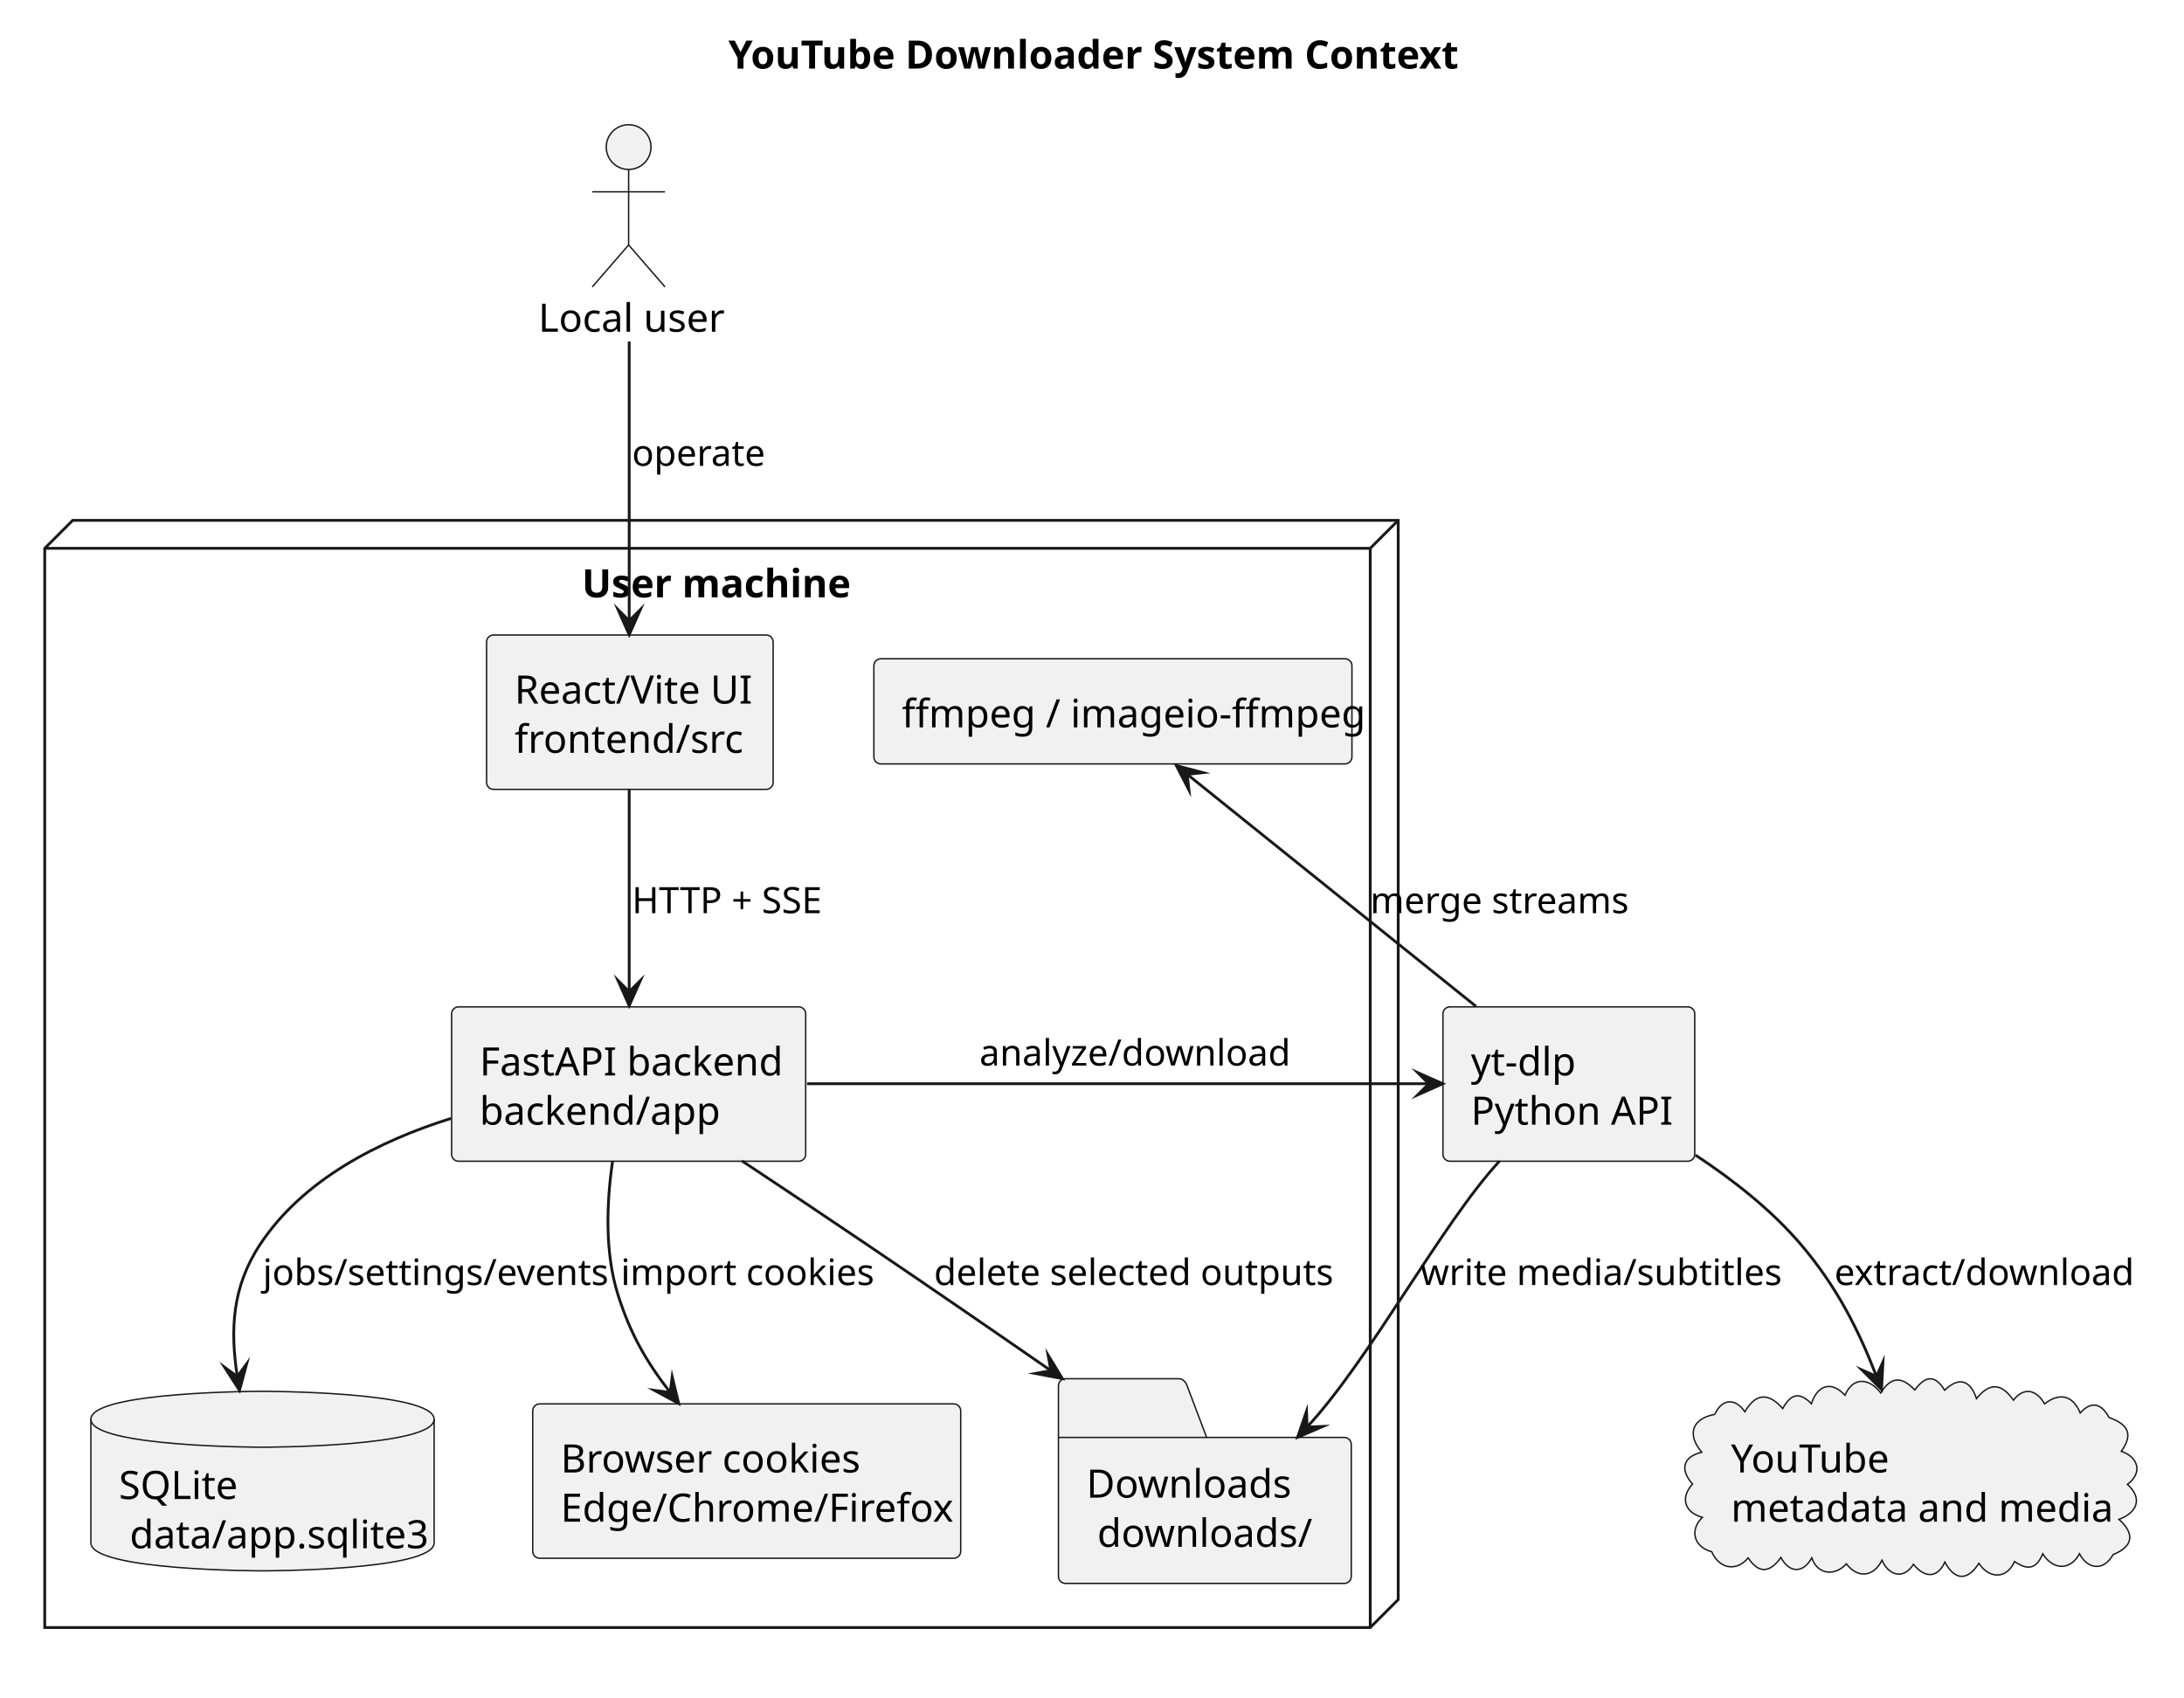
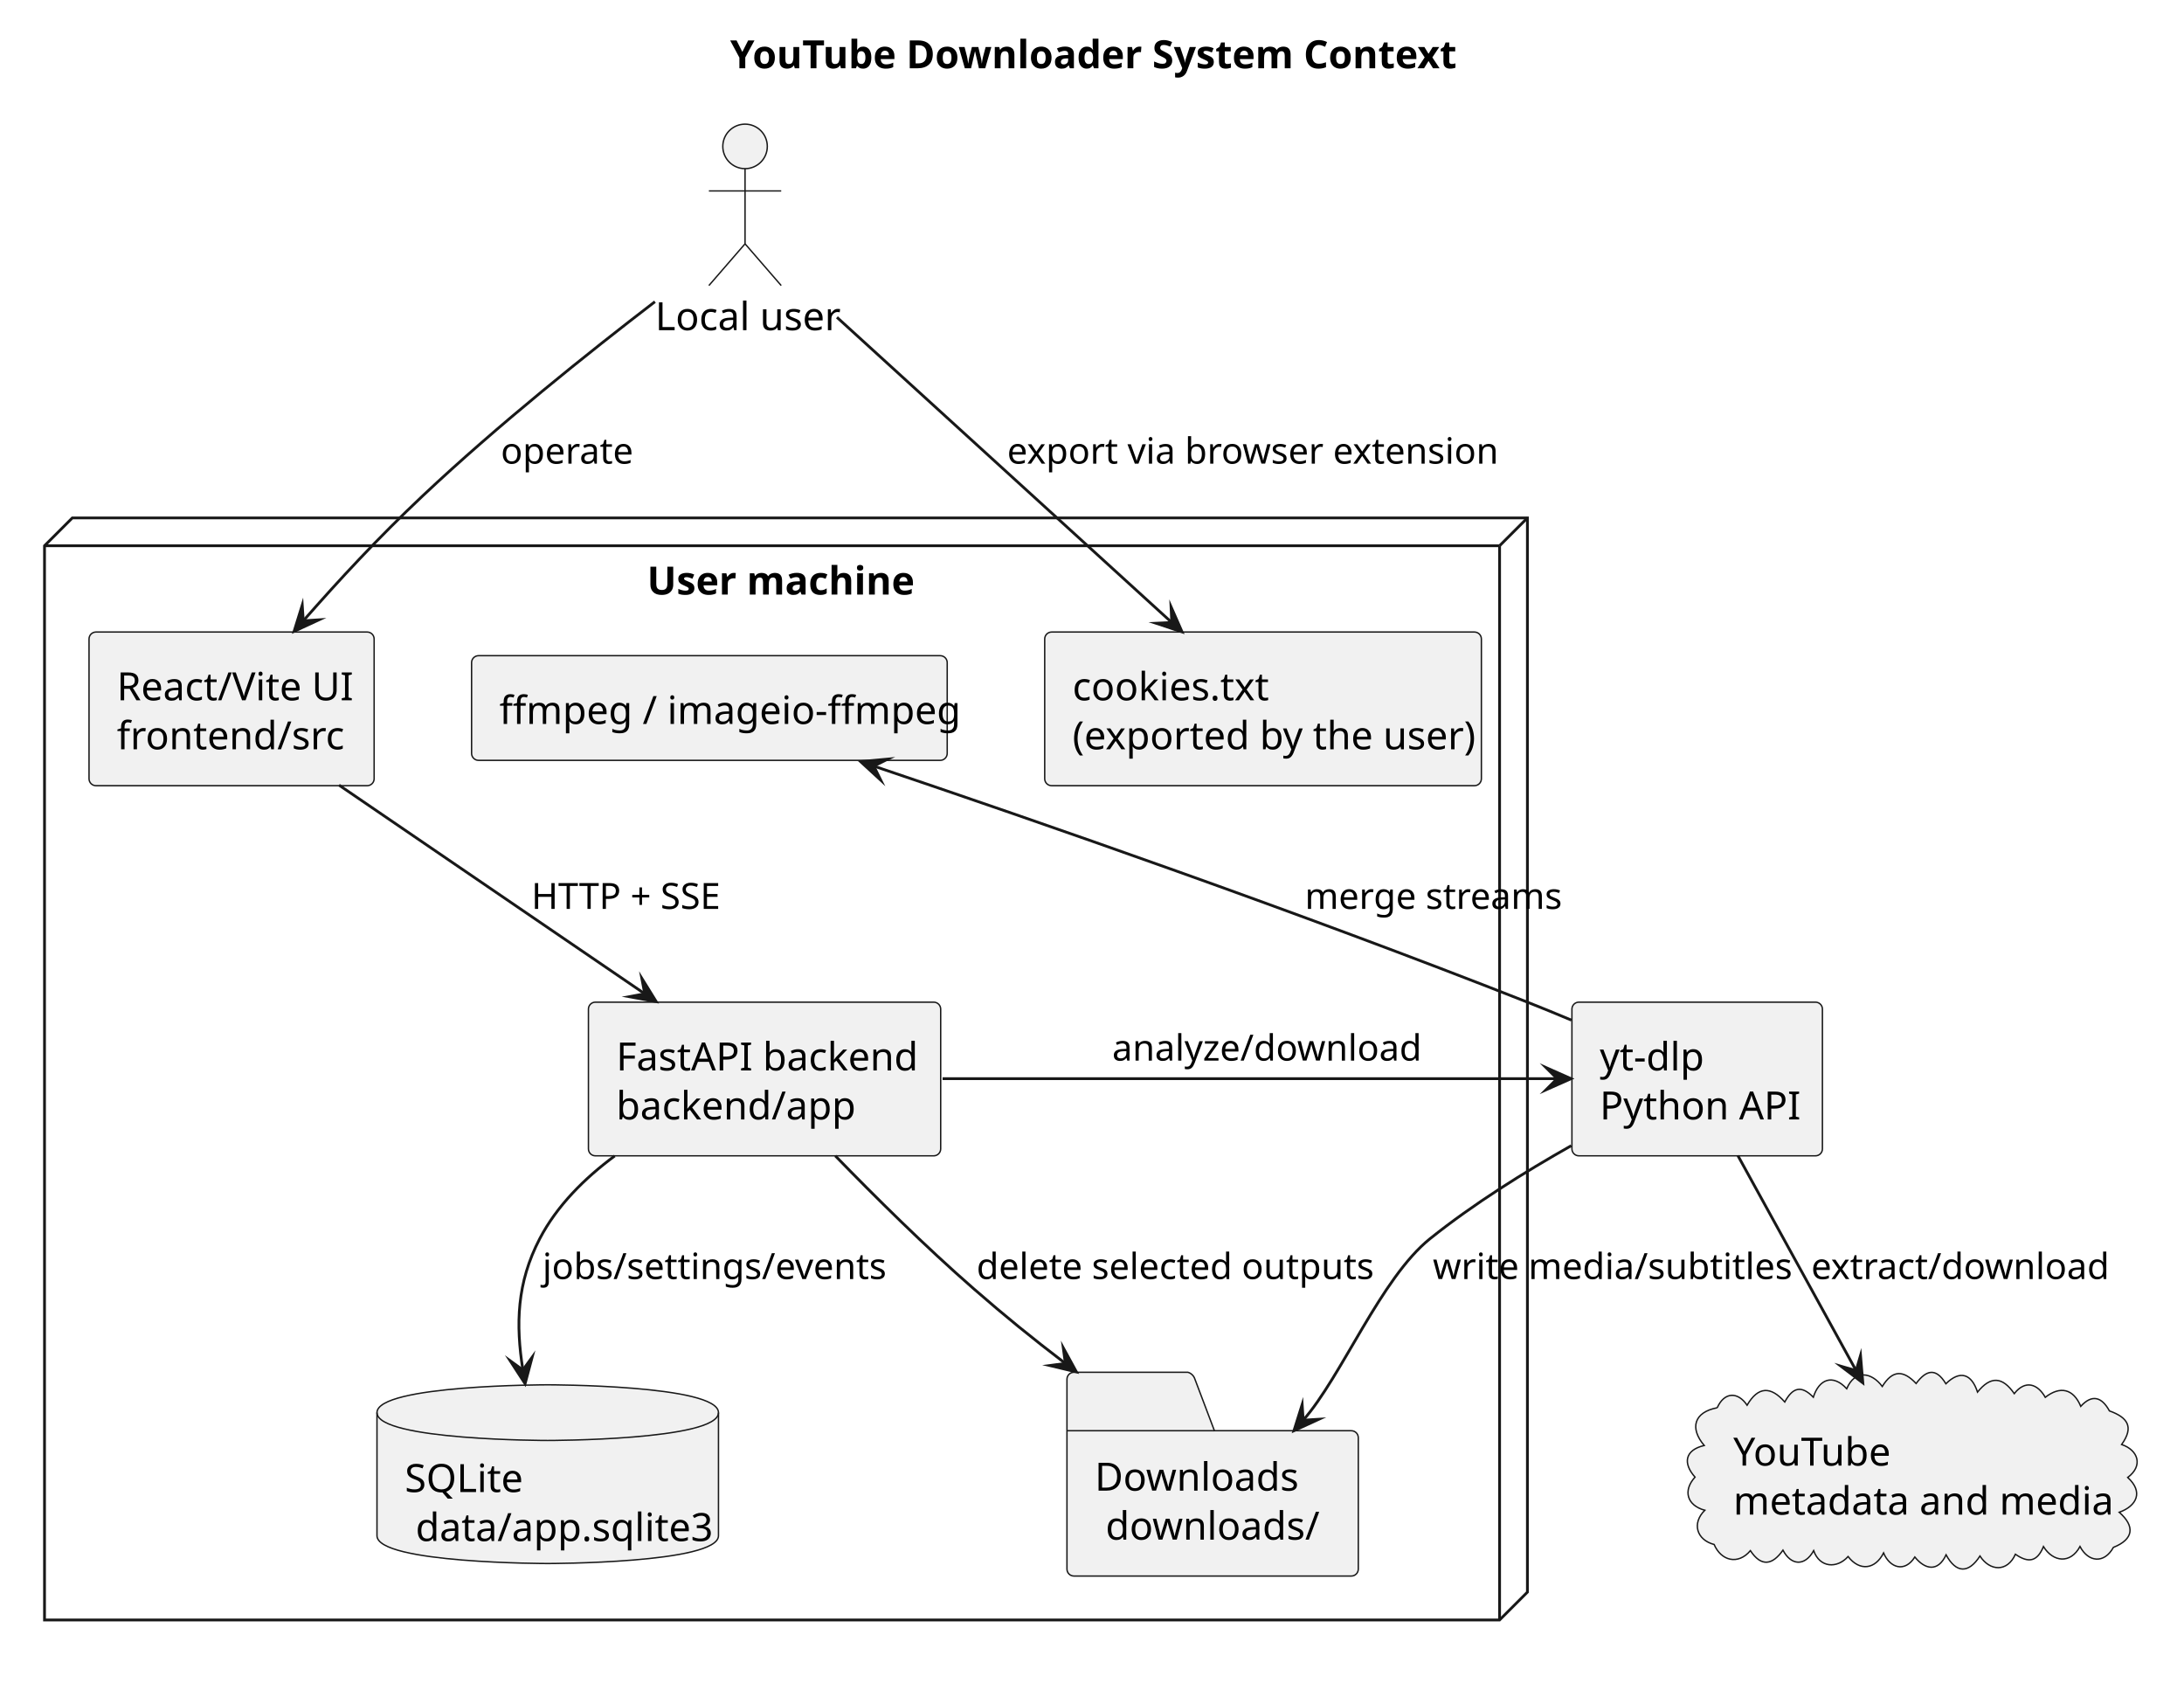
- <svg xmlns="http://www.w3.org/2000/svg" contentStyleType="text/css" data-diagram-type="DESCRIPTION" height="607px" preserveAspectRatio="none" style="width:781px;height:607px;background:#FFFFFF;" version="1.1" viewBox="0 0 781 607" width="781px" zoomAndPan="magnify">
+ <svg xmlns="http://www.w3.org/2000/svg" contentStyleType="text/css" data-diagram-type="DESCRIPTION" height="607px" preserveAspectRatio="none" style="width:785px;height:607px;background:#FFFFFF;" version="1.1" viewBox="0 0 785 607" width="785px" zoomAndPan="magnify">
  <defs />
  <g>
    <g class="title" data-source-line="1">
-       <text fill="#000000" font-family="sans-serif" font-size="14" font-weight="700" lengthAdjust="spacing" textLength="253.586" x="260.45" y="24.533">YouTube Downloader System Context</text>
+       <text fill="#000000" font-family="sans-serif" font-size="14" font-weight="700" lengthAdjust="spacing" textLength="253.586" x="262.45" y="24.533">YouTube Downloader System Context</text>
    </g>
    <g class="cluster" data-qualified-name="User machine" data-source-line="6" id="ent0002">
-       <polygon fill="none" points="16,196.109,26,186.109,500,186.109,500,572.109,490,582.109,16,582.109,16,196.109" style="stroke:#181818;stroke-width:1;stroke-linejoin:miter;stroke-miterlimit:10;" />
-       <line style="stroke:#181818;stroke-width:1;" x1="490" x2="500" y1="196.109" y2="186.109" />
-       <line style="stroke:#181818;stroke-width:1;" x1="16" x2="490" y1="196.109" y2="196.109" />
-       <line style="stroke:#181818;stroke-width:1;" x1="490" x2="490" y1="196.109" y2="582.109" />
-       <text fill="#000000" font-family="sans-serif" font-size="14" font-weight="700" lengthAdjust="spacing" textLength="91.82" x="208.09" y="213.643">User machine</text>
+       <polygon fill="none" points="16,196.109,26,186.109,549,186.109,549,572.109,539,582.109,16,582.109,16,196.109" style="stroke:#181818;stroke-width:1;stroke-linejoin:miter;stroke-miterlimit:10;" />
+       <line style="stroke:#181818;stroke-width:1;" x1="539" x2="549" y1="196.109" y2="186.109" />
+       <line style="stroke:#181818;stroke-width:1;" x1="16" x2="539" y1="196.109" y2="196.109" />
+       <line style="stroke:#181818;stroke-width:1;" x1="539" x2="539" y1="196.109" y2="582.109" />
+       <text fill="#000000" font-family="sans-serif" font-size="14" font-weight="700" lengthAdjust="spacing" textLength="91.82" x="232.59" y="213.643">User machine</text>
    </g>
    <g class="entity" data-qualified-name="User machine.UI" data-source-line="7" id="ent0003">
-       <rect fill="#F1F1F1" height="55.219" rx="2.5" ry="2.5" style="stroke:#181818;stroke-width:0.5;" width="102.476" x="174" y="227.109" />
-       <text fill="#000000" font-family="sans-serif" font-size="14" lengthAdjust="spacing" textLength="82.476" x="184" y="251.643">React/Vite UI</text>
-       <text fill="#000000" font-family="sans-serif" font-size="14" lengthAdjust="spacing" textLength="73.924" x="184" y="269.252">frontend/src</text>
+       <rect fill="#F1F1F1" height="55.219" rx="2.5" ry="2.5" style="stroke:#181818;stroke-width:0.5;" width="102.476" x="32" y="227.109" />
+       <text fill="#000000" font-family="sans-serif" font-size="14" lengthAdjust="spacing" textLength="82.476" x="42" y="251.643">React/Vite UI</text>
+       <text fill="#000000" font-family="sans-serif" font-size="14" lengthAdjust="spacing" textLength="73.924" x="42" y="269.252">frontend/src</text>
    </g>
    <g class="entity" data-qualified-name="User machine.API" data-source-line="8" id="ent0004">
-       <rect fill="#F1F1F1" height="55.219" rx="2.5" ry="2.5" style="stroke:#181818;stroke-width:0.5;" width="126.613" x="161.5" y="360.109" />
-       <text fill="#000000" font-family="sans-serif" font-size="14" lengthAdjust="spacing" textLength="106.613" x="171.5" y="384.643">FastAPI backend</text>
-       <text fill="#000000" font-family="sans-serif" font-size="14" lengthAdjust="spacing" textLength="80.179" x="171.5" y="402.252">backend/app</text>
+       <rect fill="#F1F1F1" height="55.219" rx="2.5" ry="2.5" style="stroke:#181818;stroke-width:0.5;" width="126.613" x="211.5" y="360.109" />
+       <text fill="#000000" font-family="sans-serif" font-size="14" lengthAdjust="spacing" textLength="106.613" x="221.5" y="384.643">FastAPI backend</text>
+       <text fill="#000000" font-family="sans-serif" font-size="14" lengthAdjust="spacing" textLength="80.179" x="221.5" y="402.252">backend/app</text>
    </g>
    <g class="entity" data-qualified-name="User machine.DB" data-source-line="9" id="ent0005">
-       <path d="M32.5,507.609 C32.5,497.609 93.872,497.609 93.872,497.609 C93.872,497.609 155.244,497.609 155.244,507.609 L155.244,551.828 C155.244,561.828 93.872,561.828 93.872,561.828 C93.872,561.828 32.5,561.828 32.5,551.828 L32.5,507.609" fill="#F1F1F1" style="stroke:#181818;stroke-width:0.5;" />
-       <path d="M32.5,507.609 C32.5,517.609 93.872,517.609 93.872,517.609 C93.872,517.609 155.244,517.609 155.244,507.609" fill="none" style="stroke:#181818;stroke-width:0.5;" />
-       <text fill="#000000" font-family="sans-serif" font-size="14" lengthAdjust="spacing" textLength="42.8" x="42.5" y="536.143">SQLite</text>
-       <text fill="#000000" font-family="sans-serif" font-size="14" lengthAdjust="spacing" textLength="98.855" x="46.39" y="553.752">data/app.sqlite3</text>
+       <path d="M135.5,507.609 C135.5,497.609 196.872,497.609 196.872,497.609 C196.872,497.609 258.244,497.609 258.244,507.609 L258.244,551.828 C258.244,561.828 196.872,561.828 196.872,561.828 C196.872,561.828 135.5,561.828 135.5,551.828 L135.5,507.609" fill="#F1F1F1" style="stroke:#181818;stroke-width:0.5;" />
+       <path d="M135.5,507.609 C135.5,517.609 196.872,517.609 196.872,517.609 C196.872,517.609 258.244,517.609 258.244,507.609" fill="none" style="stroke:#181818;stroke-width:0.5;" />
+       <text fill="#000000" font-family="sans-serif" font-size="14" lengthAdjust="spacing" textLength="42.8" x="145.5" y="536.143">SQLite</text>
+       <text fill="#000000" font-family="sans-serif" font-size="14" lengthAdjust="spacing" textLength="98.855" x="149.39" y="553.752">data/app.sqlite3</text>
    </g>
    <g class="entity" data-qualified-name="User machine.Files" data-source-line="10" id="ent0006">
-       <path d="M381,493.109 L422,493.109 A3.75,3.75 0 0 1 424.5,495.609 L431.5,514.109 L480.717,514.109 A2.5,2.5 0 0 1 483.217,516.609 L483.217,563.828 A2.5,2.5 0 0 1 480.717,566.328 L381,566.328 A2.5,2.5 0 0 1 378.5,563.828 L378.5,495.609 A2.5,2.5 0 0 1 381,493.109" fill="#F1F1F1" style="stroke:#181818;stroke-width:0.5;" />
-       <line style="stroke:#181818;stroke-width:0.5;" x1="378.5" x2="431.5" y1="514.109" y2="514.109" />
-       <text fill="#000000" font-family="sans-serif" font-size="14" lengthAdjust="spacing" textLength="69.262" x="388.5" y="535.643">Downloads</text>
-       <text fill="#000000" font-family="sans-serif" font-size="14" lengthAdjust="spacing" textLength="70.827" x="392.39" y="553.252">downloads/</text>
+       <path d="M386,493.109 L427,493.109 A3.75,3.75 0 0 1 429.5,495.609 L436.5,514.109 L485.717,514.109 A2.5,2.5 0 0 1 488.217,516.609 L488.217,563.828 A2.5,2.5 0 0 1 485.717,566.328 L386,566.328 A2.5,2.5 0 0 1 383.5,563.828 L383.5,495.609 A2.5,2.5 0 0 1 386,493.109" fill="#F1F1F1" style="stroke:#181818;stroke-width:0.5;" />
+       <line style="stroke:#181818;stroke-width:0.5;" x1="383.5" x2="436.5" y1="514.109" y2="514.109" />
+       <text fill="#000000" font-family="sans-serif" font-size="14" lengthAdjust="spacing" textLength="69.262" x="393.5" y="535.643">Downloads</text>
+       <text fill="#000000" font-family="sans-serif" font-size="14" lengthAdjust="spacing" textLength="70.827" x="397.39" y="553.252">downloads/</text>
    </g>
-     <g class="entity" data-qualified-name="User machine.BrowserCookies" data-source-line="11" id="ent0007">
-       <rect fill="#F1F1F1" height="55.219" rx="2.5" ry="2.5" style="stroke:#181818;stroke-width:0.5;" width="153.055" x="190.5" y="502.109" />
-       <text fill="#000000" font-family="sans-serif" font-size="14" lengthAdjust="spacing" textLength="102.703" x="200.5" y="526.643">Browser cookies</text>
-       <text fill="#000000" font-family="sans-serif" font-size="14" lengthAdjust="spacing" textLength="133.055" x="200.5" y="544.252">Edge/Chrome/Firefox</text>
+     <g class="entity" data-qualified-name="User machine.CookieFile" data-source-line="11" id="ent0007">
+       <rect fill="#F1F1F1" height="55.219" rx="2.5" ry="2.5" style="stroke:#181818;stroke-width:0.5;" width="156.958" x="375.5" y="227.109" />
+       <text fill="#000000" font-family="sans-serif" font-size="14" lengthAdjust="spacing" textLength="66.138" x="385.5" y="251.643">cookies.txt</text>
+       <text fill="#000000" font-family="sans-serif" font-size="14" lengthAdjust="spacing" textLength="136.958" x="385.5" y="269.252">(exported by the user)</text>
    </g>
    <g class="entity" data-qualified-name="User machine.FFMPEG" data-source-line="12" id="ent0008">
-       <rect fill="#F1F1F1" height="37.609" rx="2.5" ry="2.5" style="stroke:#181818;stroke-width:0.5;" width="170.958" x="312.5" y="235.609" />
-       <text fill="#000000" font-family="sans-serif" font-size="14" lengthAdjust="spacing" textLength="150.958" x="322.5" y="260.143">ffmpeg / imageio-ffmpeg</text>
+       <rect fill="#F1F1F1" height="37.609" rx="2.5" ry="2.5" style="stroke:#181818;stroke-width:0.5;" width="170.958" x="169.5" y="235.609" />
+       <text fill="#000000" font-family="sans-serif" font-size="14" lengthAdjust="spacing" textLength="150.958" x="179.5" y="260.143">ffmpeg / imageio-ffmpeg</text>
    </g>
    <g class="entity" data-qualified-name="User" data-source-line="5" id="ent0001">
-       <ellipse cx="224.796" cy="52.609" fill="#F1F1F1" rx="8" ry="8" style="stroke:#181818;stroke-width:0.5;" />
-       <path d="M224.796,60.609 L224.796,87.609 M211.796,68.609 L237.796,68.609 M224.796,87.609 L211.796,102.609 M224.796,87.609 L237.796,102.609" fill="none" style="stroke:#181818;stroke-width:0.5;" />
-       <text fill="#000000" font-family="sans-serif" font-size="14" lengthAdjust="spacing" textLength="64.593" x="192.5" y="118.643">Local user</text>
+       <ellipse cx="267.796" cy="52.609" fill="#F1F1F1" rx="8" ry="8" style="stroke:#181818;stroke-width:0.5;" />
+       <path d="M267.796,60.609 L267.796,87.609 M254.796,68.609 L280.796,68.609 M267.796,87.609 L254.796,102.609 M267.796,87.609 L280.796,102.609" fill="none" style="stroke:#181818;stroke-width:0.5;" />
+       <text fill="#000000" font-family="sans-serif" font-size="14" lengthAdjust="spacing" textLength="64.593" x="235.5" y="118.643">Local user</text>
    </g>
    <g class="entity" data-qualified-name="YouTube" data-source-line="15" id="ent0009">
-       <path d="M613.224,505.856 C615.711,500.247 620.562,499.894 623.962,504.937 C627.923,498.126 632.472,498.058 637.502,503.783 C640.278,498.665 643.374,497.548 647.767,502.06 C649.797,495.626 654.715,493.556 659.765,499.013 C662.787,491.974 668.76,493.109 672.55,498.204 C676.227,492.235 680.08,492.222 684.711,497.138 C688.376,492.229 691.838,491.363 695.412,497.228 C700.578,492.183 704.657,493.725 706.785,500.221 C711.533,494.343 715.751,494.676 719.994,500.777 C723.937,495.76 728.376,497.228 731.142,502.103 C736.471,497.935 741.237,498.992 743.891,505.345 C748.033,500.785 751.55,502.101 754.193,506.981 C760.716,509.318 763.125,512.701 758.59,519.062 C764.594,521.093 766.39,526.732 760.773,530.905 C766.487,536.108 764.027,541.14 757.725,543.416 C763.487,548.461 762.883,553.151 755.625,556.029 C752.341,561.988 746.602,561.401 743.62,555.717 C740.177,562.081 733.947,561.332 730.484,555.739 C728.216,561.248 725.06,561.716 720.402,558.5 C717.489,565.039 711.17,564.591 707.662,559.133 C703.58,565.471 699.116,565.399 695.485,558.712 C692.572,564.974 687.923,564.038 684.255,559.496 C680.593,565.243 675.243,563.35 673.018,558.035 C670.003,563.982 664.418,564.691 660.262,559.321 C656.275,563.752 650.072,563.378 647.888,557.215 C644.747,562.883 639.803,562.63 636.849,557.032 C633.099,562.38 629.069,563.15 625.15,557.206 C620.727,562.44 614.65,560.885 612.115,554.994 C605.802,553.325 604.031,547.367 608.763,542.688 C602.402,540.977 600.783,535.687 605.246,530.78 C600.828,525.818 601.561,521.055 608.552,519.41 C603.239,513.147 604.901,507.42 613.224,505.856" fill="#F1F1F1" style="stroke:#181818;stroke-width:0.5;" />
-       <text fill="#000000" font-family="sans-serif" font-size="14" lengthAdjust="spacing" textLength="56.82" x="619" y="526.643">YouTube</text>
-       <text fill="#000000" font-family="sans-serif" font-size="14" lengthAdjust="spacing" textLength="127.641" x="619" y="544.252">metadata and media</text>
+       <path d="M617.224,505.856 C619.711,500.247 624.562,499.894 627.962,504.937 C631.923,498.126 636.472,498.058 641.502,503.783 C644.278,498.665 647.374,497.548 651.767,502.06 C653.797,495.626 658.715,493.556 663.765,499.013 C666.787,491.974 672.76,493.109 676.55,498.204 C680.227,492.235 684.08,492.222 688.711,497.138 C692.376,492.229 695.838,491.363 699.412,497.228 C704.578,492.183 708.657,493.725 710.785,500.221 C715.533,494.343 719.751,494.676 723.994,500.777 C727.937,495.76 732.376,497.228 735.142,502.103 C740.471,497.935 745.237,498.992 747.891,505.345 C752.033,500.785 755.55,502.101 758.193,506.981 C764.716,509.318 767.125,512.701 762.59,519.062 C768.594,521.093 770.39,526.732 764.773,530.905 C770.487,536.108 768.027,541.14 761.725,543.416 C767.487,548.461 766.883,553.151 759.625,556.029 C756.341,561.988 750.602,561.401 747.62,555.717 C744.177,562.081 737.947,561.332 734.484,555.739 C732.216,561.248 729.06,561.716 724.402,558.5 C721.489,565.039 715.17,564.591 711.662,559.133 C707.58,565.471 703.116,565.399 699.485,558.712 C696.572,564.974 691.923,564.038 688.255,559.496 C684.593,565.243 679.243,563.35 677.018,558.035 C674.003,563.982 668.418,564.691 664.262,559.321 C660.275,563.752 654.072,563.378 651.888,557.215 C648.747,562.883 643.803,562.63 640.849,557.032 C637.099,562.38 633.069,563.15 629.15,557.206 C624.727,562.44 618.65,560.885 616.115,554.994 C609.802,553.325 608.031,547.367 612.763,542.688 C606.402,540.977 604.783,535.687 609.246,530.78 C604.828,525.818 605.561,521.055 612.552,519.41 C607.239,513.147 608.901,507.42 617.224,505.856" fill="#F1F1F1" style="stroke:#181818;stroke-width:0.5;" />
+       <text fill="#000000" font-family="sans-serif" font-size="14" lengthAdjust="spacing" textLength="56.82" x="623" y="526.643">YouTube</text>
+       <text fill="#000000" font-family="sans-serif" font-size="14" lengthAdjust="spacing" textLength="127.641" x="623" y="544.252">metadata and media</text>
    </g>
    <g class="entity" data-qualified-name="YTDLP" data-source-line="16" id="ent0010">
-       <rect fill="#F1F1F1" height="55.219" rx="2.5" ry="2.5" style="stroke:#181818;stroke-width:0.5;" width="90.041" x="516" y="360.109" />
-       <text fill="#000000" font-family="sans-serif" font-size="14" lengthAdjust="spacing" textLength="34.234" x="526" y="384.643">yt-dlp</text>
-       <text fill="#000000" font-family="sans-serif" font-size="14" lengthAdjust="spacing" textLength="70.041" x="526" y="402.252">Python API</text>
+       <rect fill="#F1F1F1" height="55.219" rx="2.5" ry="2.5" style="stroke:#181818;stroke-width:0.5;" width="90.041" x="565" y="360.109" />
+       <text fill="#000000" font-family="sans-serif" font-size="14" lengthAdjust="spacing" textLength="34.234" x="575" y="384.643">yt-dlp</text>
+       <text fill="#000000" font-family="sans-serif" font-size="14" lengthAdjust="spacing" textLength="70.041" x="575" y="402.252">Python API</text>
    </g>
    <g class="link" data-entity-1="ent0001" data-entity-2="ent0003" data-link-type="dependency" data-source-line="18" id="lnk11">
-       <path d="M225,122.149 C225,154.069 225,193.839 225,222.019" fill="none" id="User-to-UI" style="stroke:#181818;stroke-width:1;" />
-       <polygon fill="#181818" points="225,227.019,229,218.019,225,222.019,221,218.019,225,227.019" style="stroke:#181818;stroke-width:1;stroke-linejoin:miter;stroke-miterlimit:10;" />
-       <text fill="#000000" font-family="sans-serif" font-size="13" lengthAdjust="spacing" textLength="44.091" x="226" y="166.605">operate</text>
+       <path d="M235.41,108.409 C211.55,126.709 178.79,152.869 152,178.109 C135.72,193.449 122.047,208.22 109.007,223.09" fill="none" id="User-to-UI" style="stroke:#181818;stroke-width:1;" />
+       <polygon fill="#181818" points="105.71,226.849,114.651,222.72,109.007,223.09,108.636,217.445,105.71,226.849" style="stroke:#181818;stroke-width:1;stroke-linejoin:miter;stroke-miterlimit:10;" />
+       <text fill="#000000" font-family="sans-serif" font-size="13" lengthAdjust="spacing" textLength="44.091" x="180" y="166.605">operate</text>
    </g>
-     <g class="link" data-entity-1="ent0003" data-entity-2="ent0004" data-link-type="dependency" data-source-line="19" id="lnk12">
-       <path d="M225,282.119 C225,304.699 225,331.989 225,354.689" fill="none" id="UI-to-API" style="stroke:#181818;stroke-width:1;" />
-       <polygon fill="#181818" points="225,359.689,229,350.689,225,354.689,221,350.689,225,359.689" style="stroke:#181818;stroke-width:1;stroke-linejoin:miter;stroke-miterlimit:10;" />
-       <text fill="#000000" font-family="sans-serif" font-size="13" lengthAdjust="spacing" textLength="74.769" x="226" y="326.604">HTTP + SSE</text>
+     <g class="link" data-entity-1="ent0001" data-entity-2="ent0007" data-link-type="dependency" data-source-line="19" id="lnk12">
+       <path d="M300.82,114.019 C335.97,146.049 387.514,193.022 421.174,223.692" fill="none" id="User-to-CookieFile" style="stroke:#181818;stroke-width:1;" />
+       <polygon fill="#181818" points="424.87,227.059,420.911,218.041,421.174,223.692,415.523,223.954,424.87,227.059" style="stroke:#181818;stroke-width:1;stroke-linejoin:miter;stroke-miterlimit:10;" />
+       <text fill="#000000" font-family="sans-serif" font-size="13" lengthAdjust="spacing" textLength="165.471" x="362" y="166.605">export via browser extension</text>
    </g>
-     <g class="link" data-entity-1="ent0004" data-entity-2="ent0005" data-link-type="dependency" data-source-line="20" id="lnk13">
-       <path d="M161.28,400.009 C135.56,408.079 108.37,421.809 93,445.109 C83.02,460.239 82.261,475.559 84.871,492.339" fill="none" id="API-to-DB" style="stroke:#181818;stroke-width:1;" />
-       <polygon fill="#181818" points="85.64,497.279,88.209,487.772,84.871,492.339,80.304,489.001,85.64,497.279" style="stroke:#181818;stroke-width:1;stroke-linejoin:miter;stroke-miterlimit:10;" />
-       <text fill="#000000" font-family="sans-serif" font-size="13" lengthAdjust="spacing" textLength="114.175" x="94" y="459.604">jobs/settings/events</text>
+     <g class="link" data-entity-1="ent0003" data-entity-2="ent0004" data-link-type="dependency" data-source-line="20" id="lnk13">
+       <path d="M121.85,282.119 C155.06,304.769 198.47,334.39 231.74,357.101" fill="none" id="UI-to-API" style="stroke:#181818;stroke-width:1;" />
+       <polygon fill="#181818" points="235.87,359.919,230.692,351.542,231.74,357.101,226.181,358.149,235.87,359.919" style="stroke:#181818;stroke-width:1;stroke-linejoin:miter;stroke-miterlimit:10;" />
+       <text fill="#000000" font-family="sans-serif" font-size="13" lengthAdjust="spacing" textLength="74.769" x="191" y="326.604">HTTP + SSE</text>
    </g>
-     <g class="link" data-entity-1="ent0004" data-entity-2="ent0010" data-link-type="dependency" data-source-line="21" id="lnk14">
-       <path d="M288.59,387.609 C354.99,387.609 452.44,387.609 510.94,387.609" fill="none" id="API-to-YTDLP" style="stroke:#181818;stroke-width:1;" />
-       <polygon fill="#181818" points="515.94,387.609,506.94,383.609,510.94,387.609,506.94,391.609,515.94,387.609" style="stroke:#181818;stroke-width:1;stroke-linejoin:miter;stroke-miterlimit:10;" />
-       <text fill="#000000" font-family="sans-serif" font-size="13" lengthAdjust="spacing" textLength="104.076" x="350.25" y="381.104">analyze/download</text>
+     <g class="link" data-entity-1="ent0004" data-entity-2="ent0005" data-link-type="dependency" data-source-line="21" id="lnk14">
+       <path d="M220.95,415.369 C210.12,423.379 200.19,433.249 194,445.109 C185.75,460.929 185.334,475.882 187.944,492.281" fill="none" id="API-to-DB" style="stroke:#181818;stroke-width:1;" />
+       <polygon fill="#181818" points="188.73,497.219,191.266,487.703,187.944,492.281,183.365,488.96,188.73,497.219" style="stroke:#181818;stroke-width:1;stroke-linejoin:miter;stroke-miterlimit:10;" />
+       <text fill="#000000" font-family="sans-serif" font-size="13" lengthAdjust="spacing" textLength="114.175" x="195" y="459.604">jobs/settings/events</text>
    </g>
-     <g class="link" data-entity-1="ent0004" data-entity-2="ent0007" data-link-type="dependency" data-source-line="22" id="lnk15">
-       <path d="M219.05,415.389 C216.95,429.839 216.16,447.799 221,463.109 C225.44,477.149 231.037,486.839 239.648,498.009" fill="none" id="API-to-BrowserCookies" style="stroke:#181818;stroke-width:1;" />
-       <polygon fill="#181818" points="242.7,501.969,240.374,492.399,239.648,498.009,234.037,497.283,242.7,501.969" style="stroke:#181818;stroke-width:1;stroke-linejoin:miter;stroke-miterlimit:10;" />
-       <text fill="#000000" font-family="sans-serif" font-size="13" lengthAdjust="spacing" textLength="83.808" x="222" y="459.604">import cookies</text>
+     <g class="link" data-entity-1="ent0004" data-entity-2="ent0010" data-link-type="dependency" data-source-line="22" id="lnk15">
+       <path d="M338.8,387.609 C404.86,387.609 501.41,387.609 559.68,387.609" fill="none" id="API-to-YTDLP" style="stroke:#181818;stroke-width:1;" />
+       <polygon fill="#181818" points="564.68,387.609,555.68,383.609,559.68,387.609,555.68,391.609,564.68,387.609" style="stroke:#181818;stroke-width:1;stroke-linejoin:miter;stroke-miterlimit:10;" />
+       <text fill="#000000" font-family="sans-serif" font-size="13" lengthAdjust="spacing" textLength="104.076" x="399.75" y="381.104">analyze/download</text>
    </g>
    <g class="link" data-entity-1="ent0010" data-entity-2="ent0009" data-link-type="dependency" data-source-line="23" id="lnk16">
-       <path d="M606.32,413.139 C619.67,421.929 633.49,432.759 644,445.109 C656.86,460.219 664.611,475.614 671.042,492.294" fill="none" id="YTDLP-to-YouTube" style="stroke:#181818;stroke-width:1;" />
-       <polygon fill="#181818" points="672.84,496.959,673.335,487.123,671.042,492.294,665.87,490,672.84,496.959" style="stroke:#181818;stroke-width:1;stroke-linejoin:miter;stroke-miterlimit:10;" />
-       <text fill="#000000" font-family="sans-serif" font-size="13" lengthAdjust="spacing" textLength="98.281" x="656" y="459.604">extract/download</text>
+       <path d="M624.66,415.269 C637.45,438.519 653.611,467.888 667.151,492.518" fill="none" id="YTDLP-to-YouTube" style="stroke:#181818;stroke-width:1;" />
+       <polygon fill="#181818" points="669.56,496.899,668.73,487.086,667.151,492.518,661.719,490.94,669.56,496.899" style="stroke:#181818;stroke-width:1;stroke-linejoin:miter;stroke-miterlimit:10;" />
+       <text fill="#000000" font-family="sans-serif" font-size="13" lengthAdjust="spacing" textLength="98.281" x="651" y="459.604">extract/download</text>
    </g>
    <g class="link" data-entity-1="ent0010" data-entity-2="ent0008" data-link-type="dependency" data-source-line="24" id="lnk17">
-       <path d="M527.81,359.929 C495.88,334.269 452.377,299.312 424.557,276.952" fill="none" id="YTDLP-to-FFMPEG" style="stroke:#181818;stroke-width:1;" />
-       <polygon fill="#181818" points="420.66,273.819,425.169,282.575,424.557,276.952,430.181,276.34,420.66,273.819" style="stroke:#181818;stroke-width:1;stroke-linejoin:miter;stroke-miterlimit:10;" />
-       <text fill="#000000" font-family="sans-serif" font-size="13" lengthAdjust="spacing" textLength="86.69" x="490" y="326.604">merge streams</text>
+       <path d="M564.84,366.579 C559.52,364.349 554.16,362.139 549,360.109 C466.23,327.469 373.388,295.288 314.068,275.277" fill="none" id="YTDLP-to-FFMPEG" style="stroke:#181818;stroke-width:1;" />
+       <polygon fill="#181818" points="309.33,273.679,316.579,280.346,314.068,275.277,319.136,272.766,309.33,273.679" style="stroke:#181818;stroke-width:1;stroke-linejoin:miter;stroke-miterlimit:10;" />
+       <text fill="#000000" font-family="sans-serif" font-size="13" lengthAdjust="spacing" textLength="86.69" x="469" y="326.604">merge streams</text>
    </g>
    <g class="link" data-entity-1="ent0010" data-entity-2="ent0006" data-link-type="dependency" data-source-line="25" id="lnk18">
-       <path d="M536.24,415.269 C515.76,437.329 489.903,486.186 467.423,510.386" fill="none" id="YTDLP-to-Files" style="stroke:#181818;stroke-width:1;" />
-       <polygon fill="#181818" points="464.02,514.049,473.076,510.178,467.423,510.386,467.215,504.733,464.02,514.049" style="stroke:#181818;stroke-width:1;stroke-linejoin:miter;stroke-miterlimit:10;" />
-       <text fill="#000000" font-family="sans-serif" font-size="13" lengthAdjust="spacing" textLength="117.768" x="508" y="459.604">write media/subtitles</text>
+       <path d="M564.77,411.679 C548.12,421.069 529.54,432.649 514,445.109 C496.35,459.249 482.267,494.609 468.397,510.339" fill="none" id="YTDLP-to-Files" style="stroke:#181818;stroke-width:1;" />
+       <polygon fill="#181818" points="465.09,514.089,474.043,509.984,468.397,510.339,468.042,504.693,465.09,514.089" style="stroke:#181818;stroke-width:1;stroke-linejoin:miter;stroke-miterlimit:10;" />
+       <text fill="#000000" font-family="sans-serif" font-size="13" lengthAdjust="spacing" textLength="117.768" x="515" y="459.604">write media/subtitles</text>
    </g>
    <g class="link" data-entity-1="ent0004" data-entity-2="ent0006" data-link-type="dependency" data-source-line="26" id="lnk19">
-       <path d="M265.31,415.199 C279.47,424.589 295.48,435.269 310,445.109 C333.03,460.709 354.28,475.312 375.8,490.222" fill="none" id="API-to-Files" style="stroke:#181818;stroke-width:1;" />
-       <polygon fill="#181818" points="379.91,493.069,374.79,484.656,375.8,490.222,370.234,491.232,379.91,493.069" style="stroke:#181818;stroke-width:1;stroke-linejoin:miter;stroke-miterlimit:10;" />
-       <text fill="#000000" font-family="sans-serif" font-size="13" lengthAdjust="spacing" textLength="133.707" x="334" y="459.604">delete selected outputs</text>
+       <path d="M300.23,415.329 C314.41,429.929 332.7,448.039 350,463.109 C361.61,473.219 370.627,480.533 382.927,489.933" fill="none" id="API-to-Files" style="stroke:#181818;stroke-width:1;" />
+       <polygon fill="#181818" points="386.9,492.969,382.178,484.326,382.927,489.933,377.32,490.683,386.9,492.969" style="stroke:#181818;stroke-width:1;stroke-linejoin:miter;stroke-miterlimit:10;" />
+       <text fill="#000000" font-family="sans-serif" font-size="13" lengthAdjust="spacing" textLength="133.707" x="351" y="459.604">delete selected outputs</text>
    </g>
  </g>
</svg>
